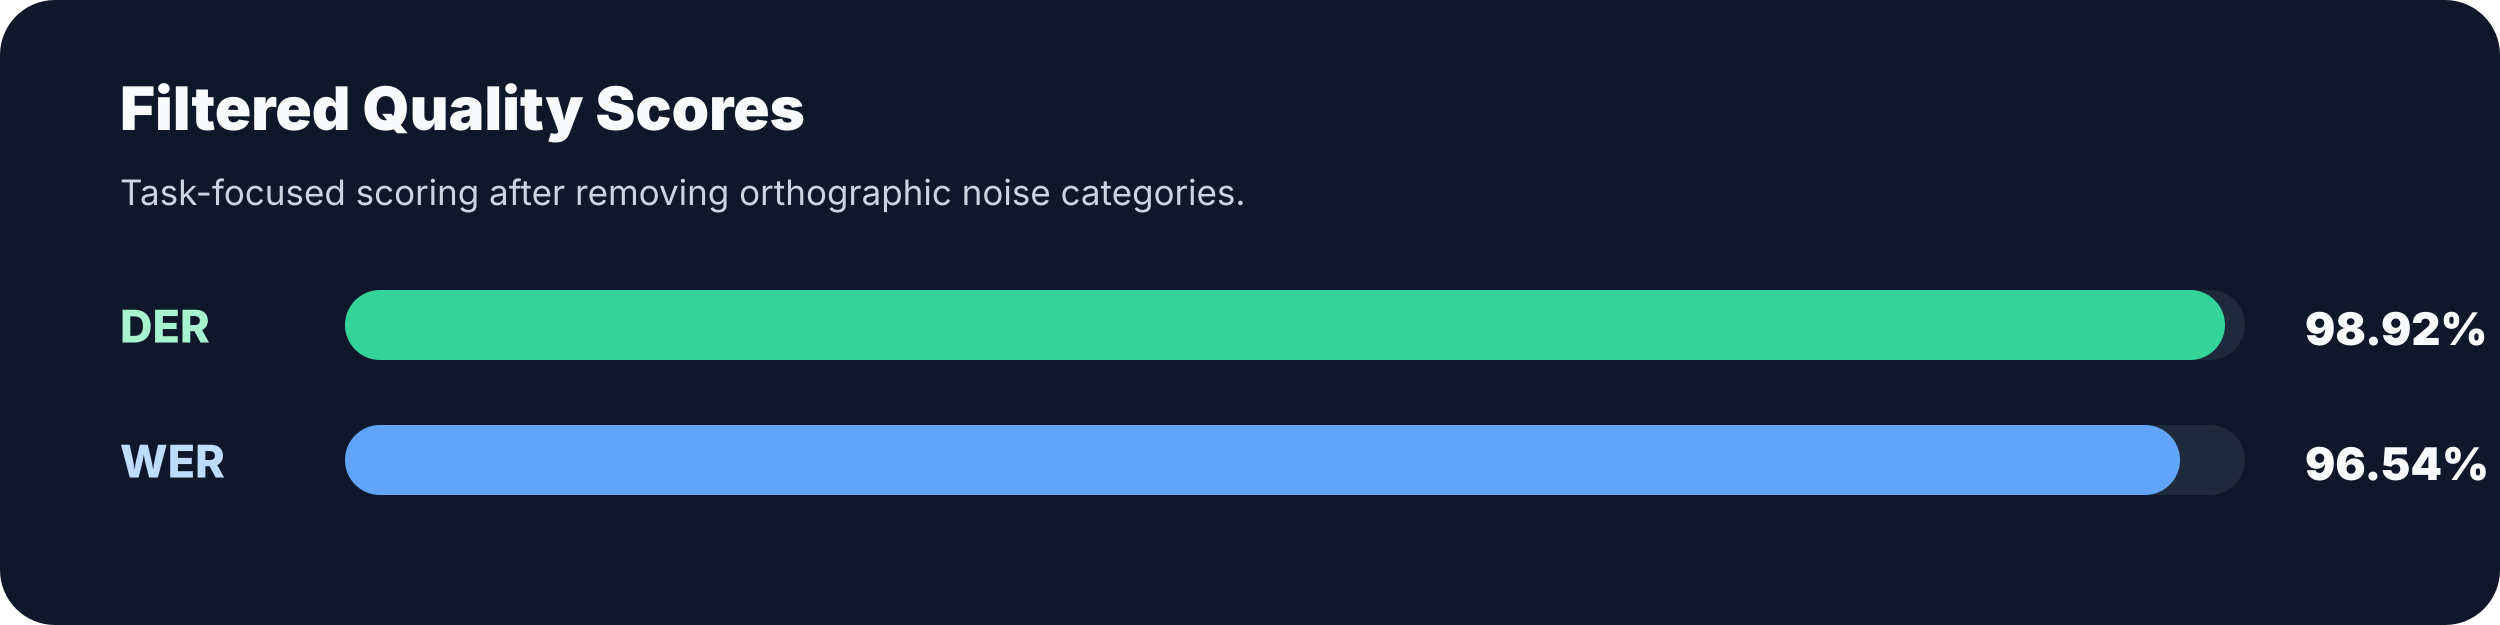
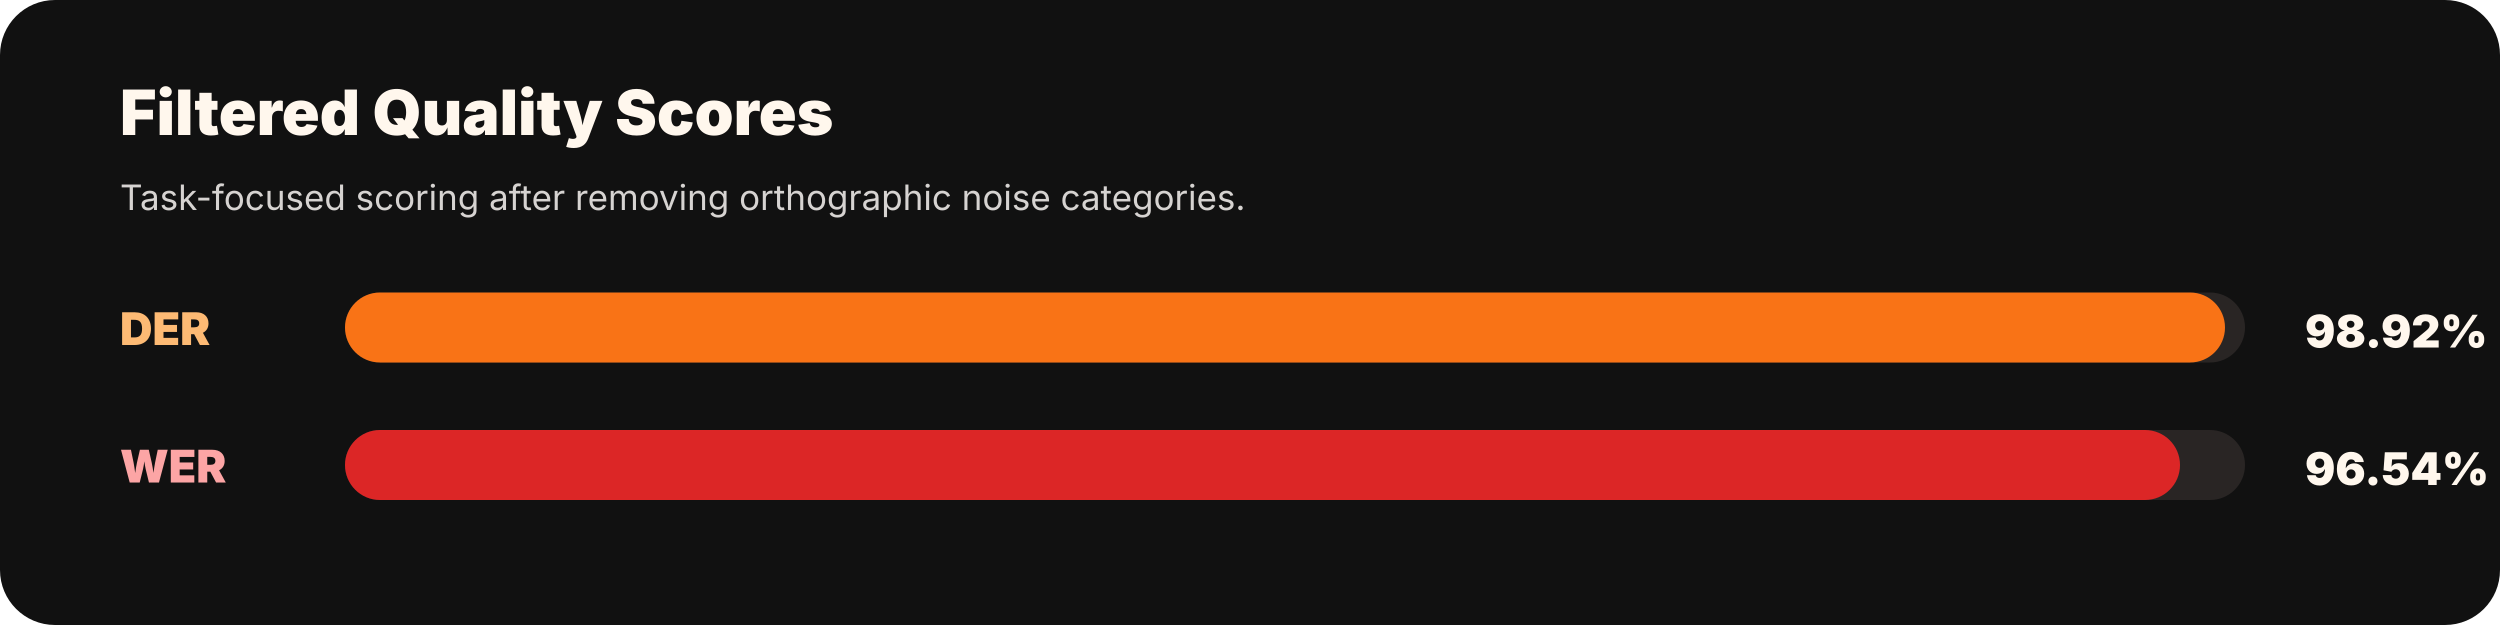
<svg xmlns="http://www.w3.org/2000/svg" width="1000" height="250" viewBox="0 0 1000 250" fill="none" role="img" aria-labelledby="title desc">
-   <rect width="1000" height="250" rx="22" fill="#0F172A" />
-   <text x="48" y="52" font-family="Inter, Segoe UI, Arial, sans-serif" font-size="24" font-weight="900" fill="#F8FAFC">Filtered Quality Scores</text>
-   <text x="48" y="82" font-family="Inter, Segoe UI, Arial, sans-serif" font-size="14" fill="#CBD5E1">Task-focused scoring after removing orthographic noise categories.</text>
-   <g transform="translate(48 112)">
-     <text x="0" y="25" font-family="Inter, Segoe UI, Arial, sans-serif" font-size="18" font-weight="800" fill="#A7F3D0">DER</text>
-     <rect x="90" y="4" width="760" height="28" rx="14" fill="#1E293B" />
-     <rect x="90" y="4" width="752" height="28" rx="14" fill="#34D399" />
-     <text x="874" y="26" font-family="Inter, Segoe UI, Arial, sans-serif" font-size="18" font-weight="900" fill="#F8FAFC">98.92%</text>
+   <rect width="1000" height="250" rx="22" fill="#111111" />
+   <text x="48" y="54" font-family="Inter, Segoe UI, Arial, sans-serif" font-size="25" font-weight="900" fill="#FFF7ED">Filtered Quality Scores</text>
+   <text x="48" y="84" font-family="Inter, Segoe UI, Arial, sans-serif" font-size="14" fill="#D6D3D1">Task-focused scoring after removing orthographic noise categories.</text>
+   <g transform="translate(48 113)">
+     <text x="0" y="25" font-family="Inter, Segoe UI, Arial, sans-serif" font-size="18" font-weight="900" fill="#FDBA74">DER</text>
+     <rect x="90" y="4" width="760" height="28" rx="14" fill="#292524" />
+     <rect x="90" y="4" width="752" height="28" rx="14" fill="#F97316" />
+     <text x="874" y="26" font-family="Inter, Segoe UI, Arial, sans-serif" font-size="18" font-weight="900" fill="#FFF7ED">98.92%</text>
  </g>
-   <g transform="translate(48 166)">
-     <text x="0" y="25" font-family="Inter, Segoe UI, Arial, sans-serif" font-size="18" font-weight="800" fill="#BFDBFE">WER</text>
-     <rect x="90" y="4" width="760" height="28" rx="14" fill="#1E293B" />
-     <rect x="90" y="4" width="734" height="28" rx="14" fill="#60A5FA" />
-     <text x="874" y="26" font-family="Inter, Segoe UI, Arial, sans-serif" font-size="18" font-weight="900" fill="#F8FAFC">96.54%</text>
+   <g transform="translate(48 168)">
+     <text x="0" y="25" font-family="Inter, Segoe UI, Arial, sans-serif" font-size="18" font-weight="900" fill="#FCA5A5">WER</text>
+     <rect x="90" y="4" width="760" height="28" rx="14" fill="#292524" />
+     <rect x="90" y="4" width="734" height="28" rx="14" fill="#DC2626" />
+     <text x="874" y="26" font-family="Inter, Segoe UI, Arial, sans-serif" font-size="18" font-weight="900" fill="#FFF7ED">96.54%</text>
  </g>
</svg>
